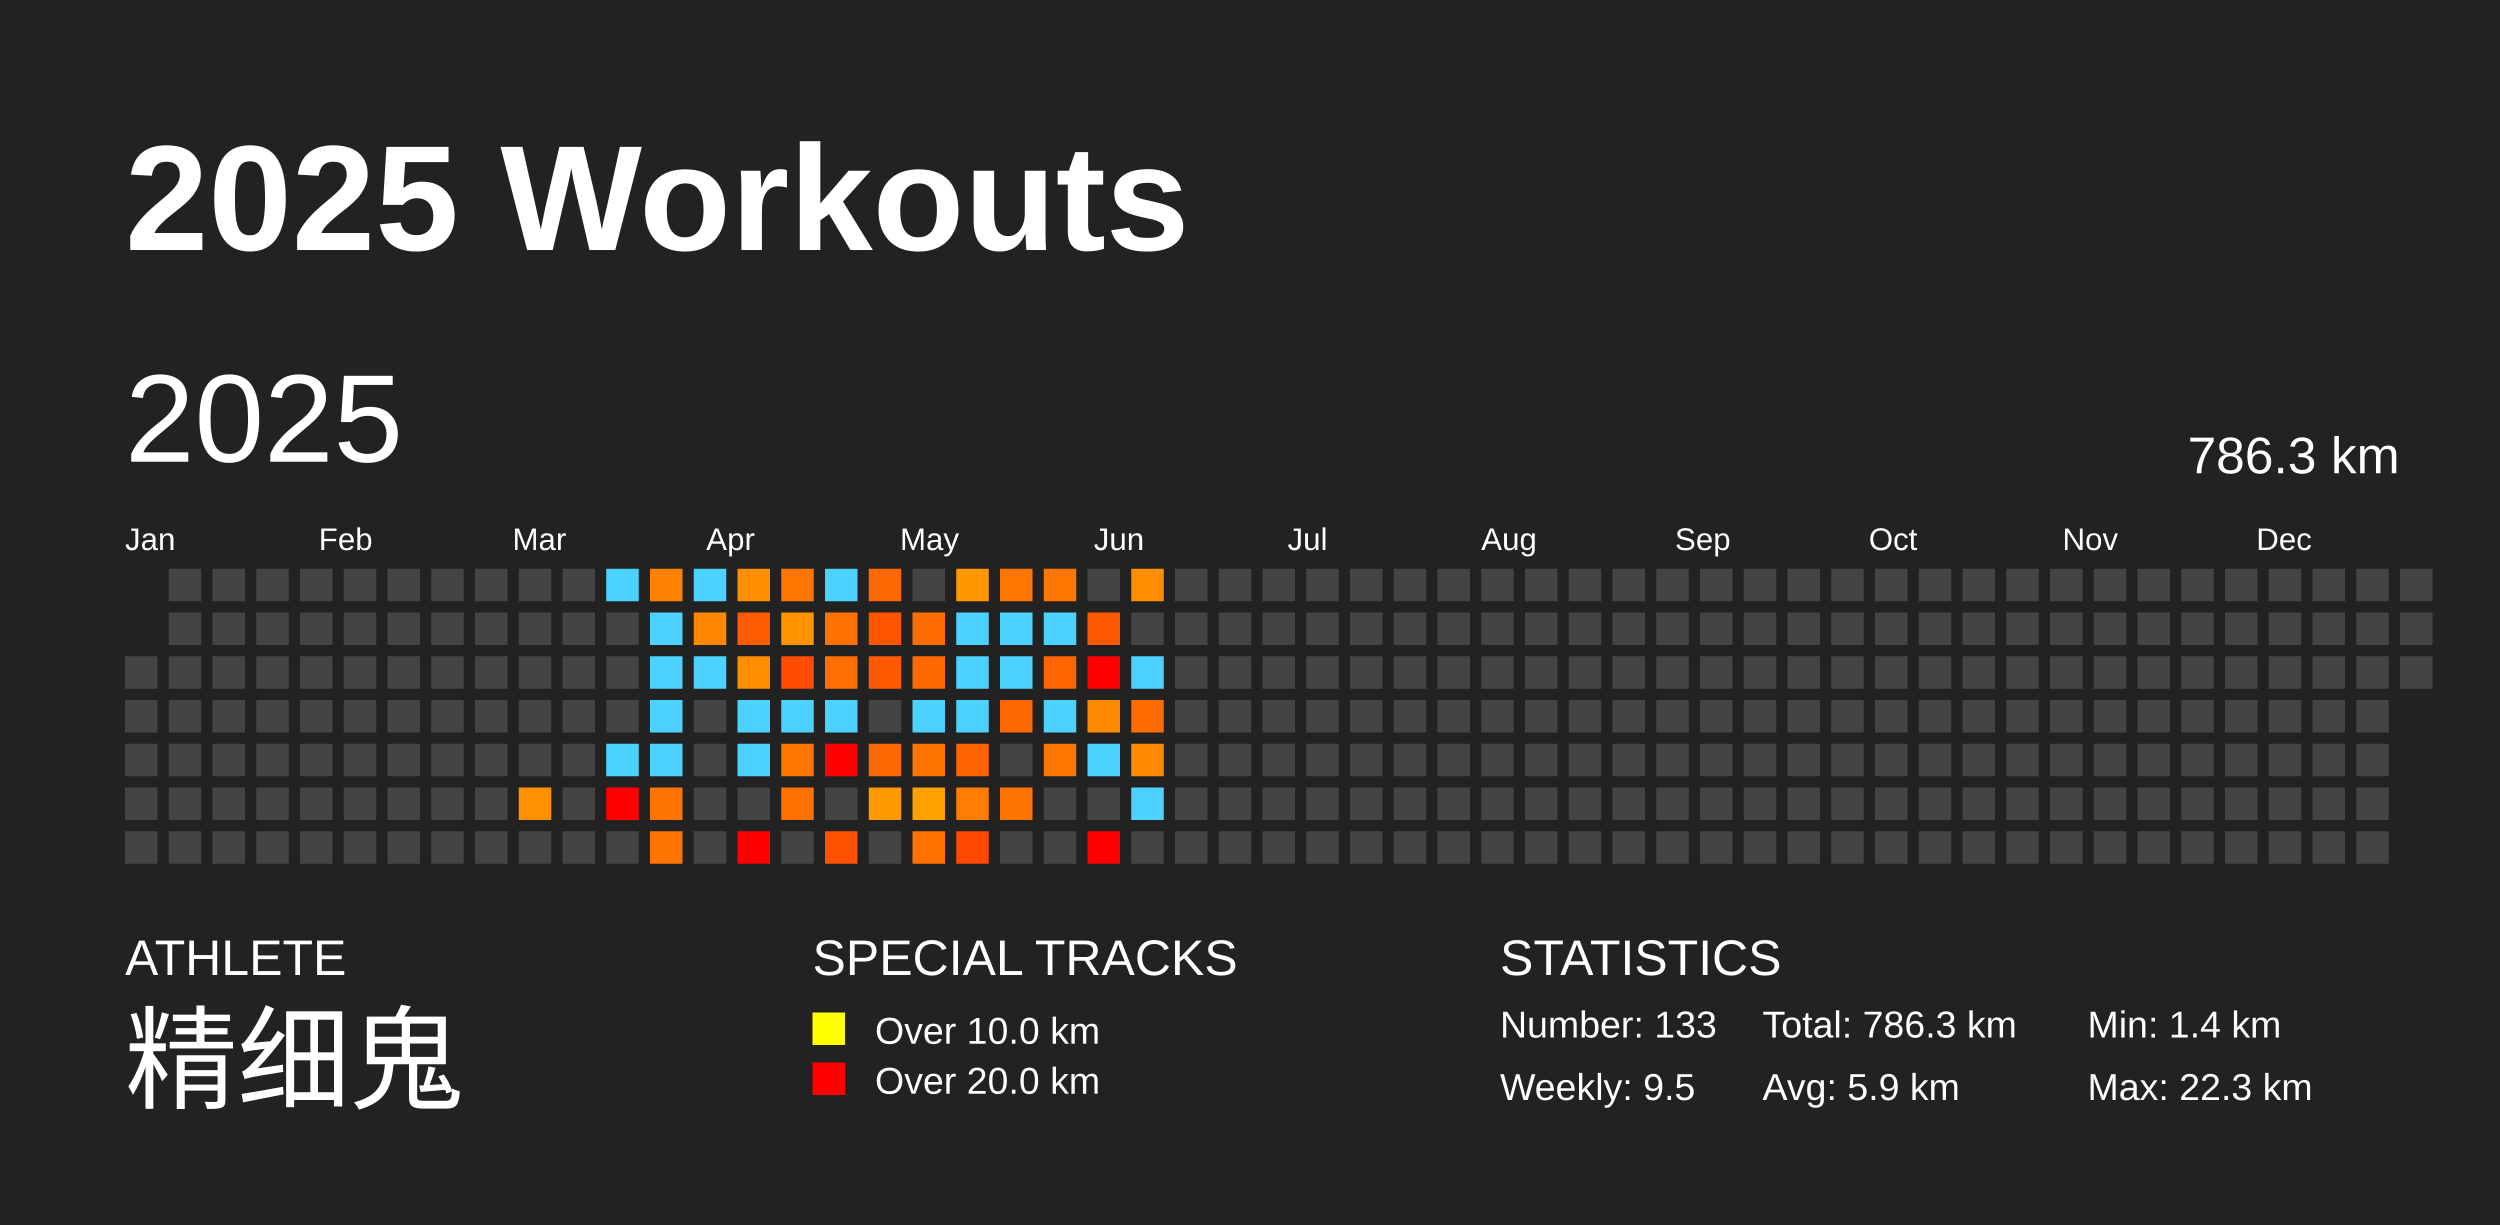
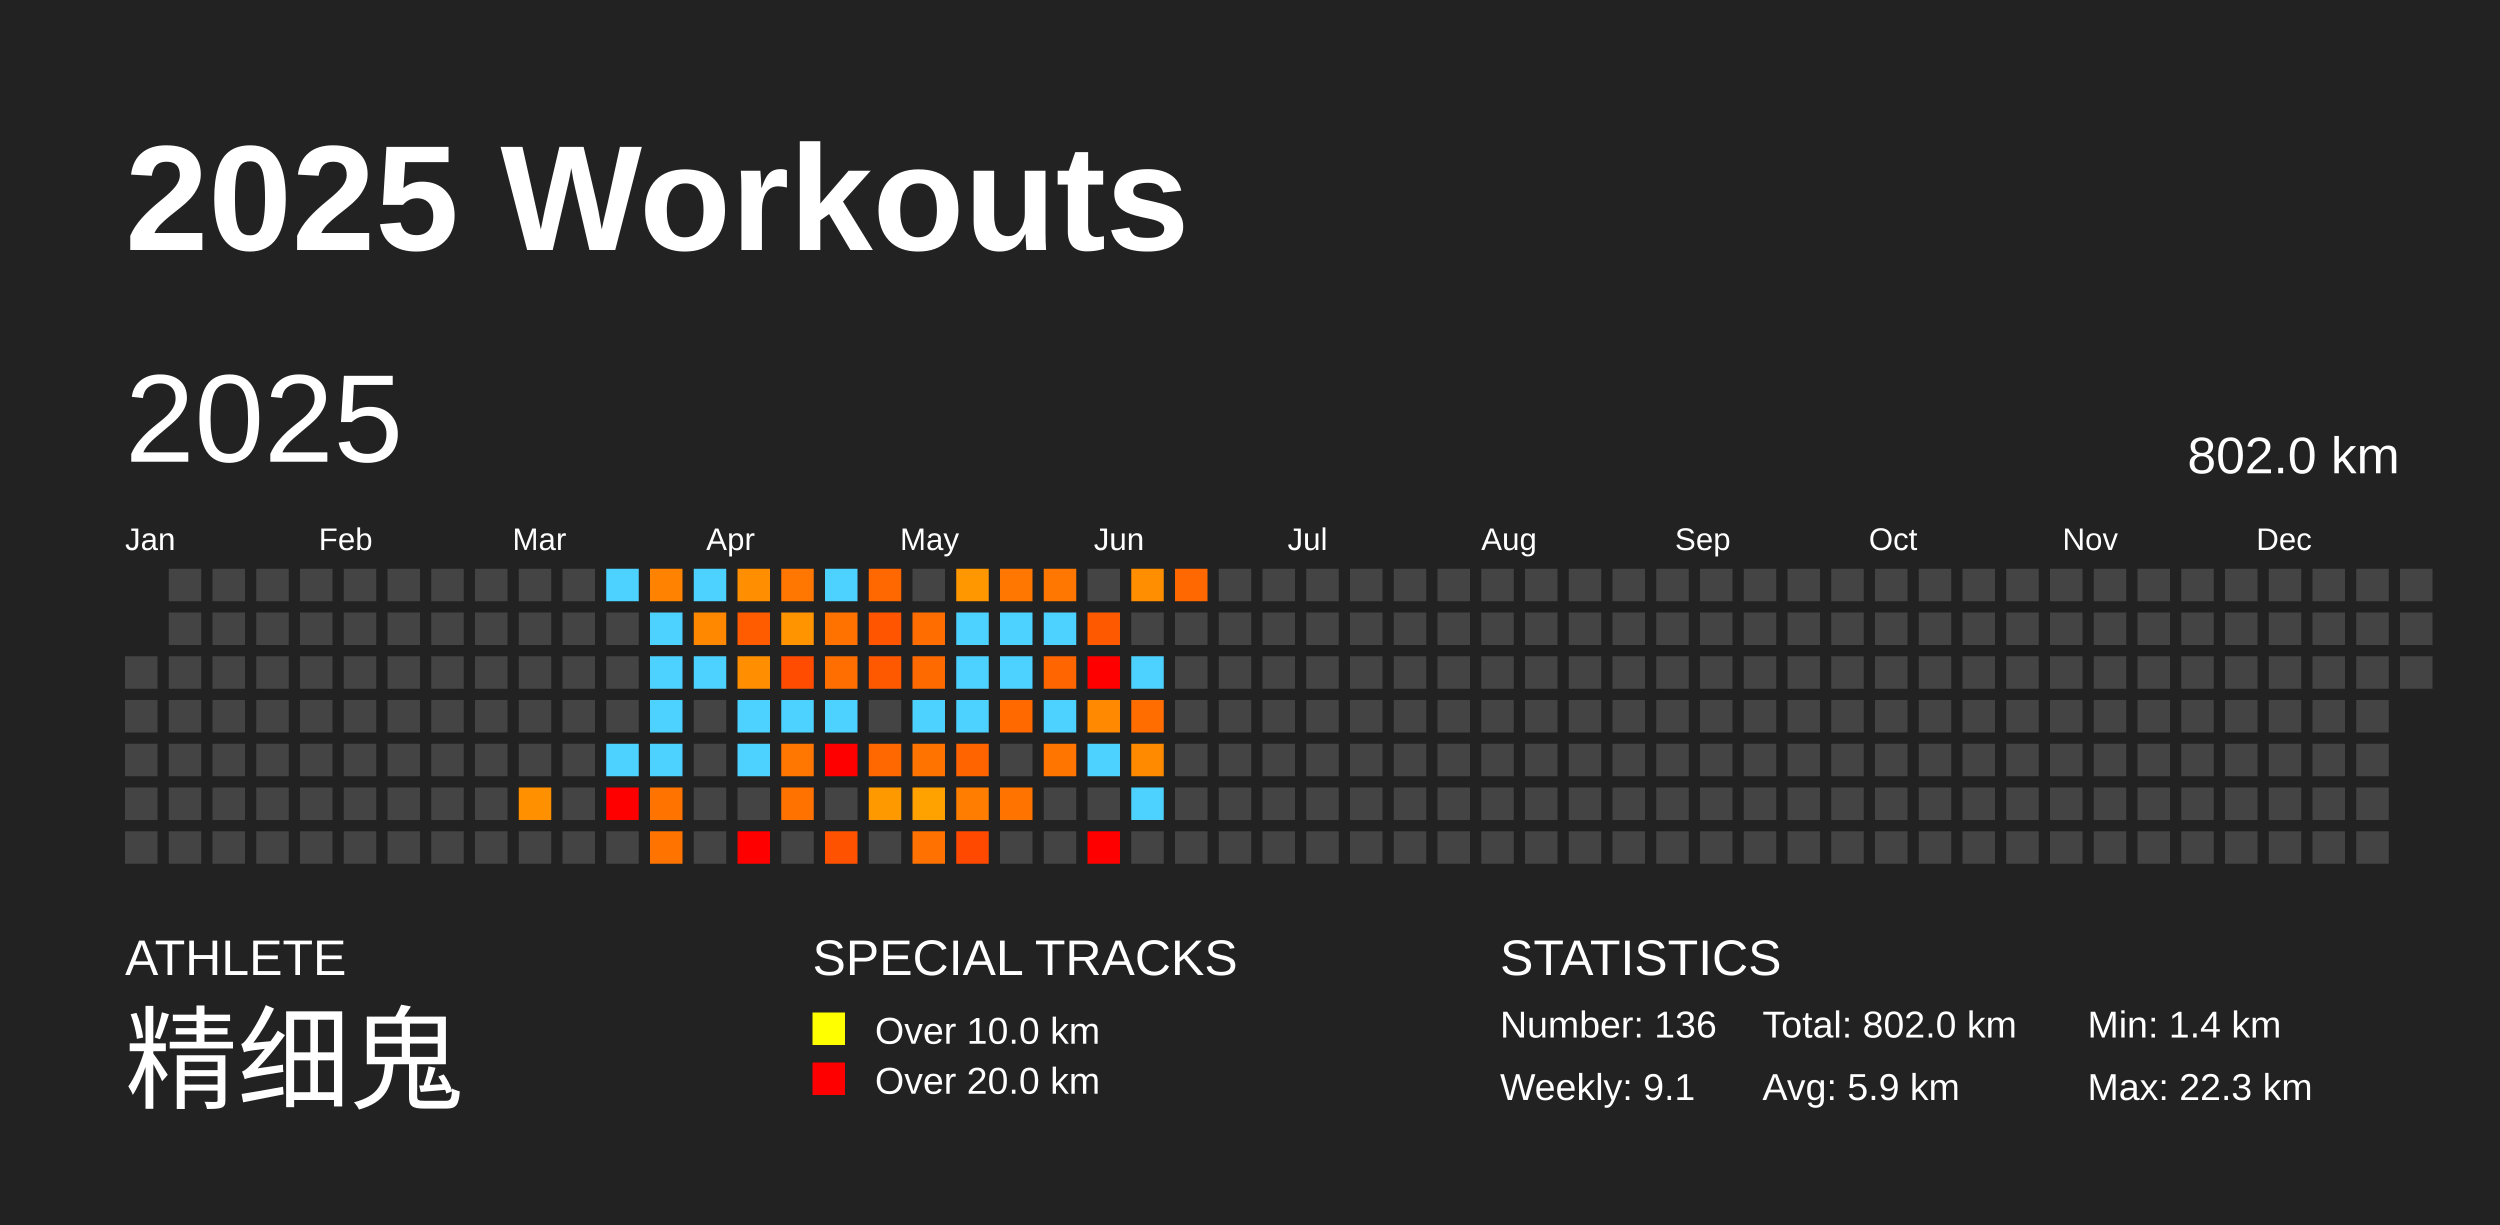
<svg xmlns="http://www.w3.org/2000/svg" baseProfile="full" height="98mm" version="1.1" viewBox="0,0,200,98" width="200mm">
  <defs />
  <rect fill="#222222" height="98" width="200" x="0" y="0" />
  <text fill="#FFFFFF" style="font-size:12px; font-family:Arial; font-weight:bold;" x="10" y="20">2025 Workouts</text>
  <text fill="#FFFFFF" style="font-size:4px; font-family:Arial" x="10" y="78">ATHLETE</text>
  <text fill="#FFFFFF" style="font-size:9px; font-family:Arial" x="10" y="88">精细鬼</text>
  <text fill="#FFFFFF" style="font-size:4px; font-family:Arial" x="65" y="78">SPECIAL TRACKS</text>
  <rect fill="yellow" height="2.6" width="2.6" x="65" y="81" />
  <text fill="#FFFFFF" style="font-size:3px; font-family:Arial" x="70" y="83.5">Over 10.0 km</text>
  <rect fill="red" height="2.6" width="2.6" x="65" y="85" />
  <text fill="#FFFFFF" style="font-size:3px; font-family:Arial" x="70" y="87.5">Over 20.0 km</text>
  <text fill="#FFFFFF" style="font-size:4px; font-family:Arial" x="120" y="78">STATISTICS</text>
-   <text fill="#FFFFFF" style="font-size:3px; font-family:Arial" x="120" y="83">Number: 133</text>
-   <text fill="#FFFFFF" style="font-size:3px; font-family:Arial" x="120" y="88">Weekly: 9.5</text>
-   <text fill="#FFFFFF" style="font-size:3px; font-family:Arial" x="141" y="83">Total: 786.3 km</text>
+   <text fill="#FFFFFF" style="font-size:3px; font-family:Arial" x="120" y="83">Number: 136</text>
+   <text fill="#FFFFFF" style="font-size:3px; font-family:Arial" x="120" y="88">Weekly: 9.1</text>
+   <text fill="#FFFFFF" style="font-size:3px; font-family:Arial" x="141" y="83">Total: 802.0 km</text>
  <text fill="#FFFFFF" style="font-size:3px; font-family:Arial" x="141" y="88">Avg: 5.9 km</text>
  <text fill="#FFFFFF" style="font-size:3px; font-family:Arial" x="167" y="83">Min: 1.4 km</text>
  <text fill="#FFFFFF" style="font-size:3px; font-family:Arial" x="167" y="88">Max: 22.3 km</text>
  <text dominant-baseline="hanging" fill="#FFFFFF" style="font-size:10.0px; font-family:Arial;" x="10" y="30">2025</text>
-   <text dominant-baseline="hanging" fill="#FFFFFF" style="font-size:4.125px; font-family:Arial;" x="175" y="35">786.3 km</text>
+   <text dominant-baseline="hanging" fill="#FFFFFF" style="font-size:4.125px; font-family:Arial;" x="175" y="35">802.0 km</text>
  <text fill="#FFFFFF" style="font-size:2.5px; font-family:Arial" x="10.0" y="44">Jan</text>
  <text fill="#FFFFFF" style="font-size:2.5px; font-family:Arial" x="25.5" y="44">Feb</text>
  <text fill="#FFFFFF" style="font-size:2.5px; font-family:Arial" x="41.0" y="44">Mar</text>
  <text fill="#FFFFFF" style="font-size:2.5px; font-family:Arial" x="56.5" y="44">Apr</text>
  <text fill="#FFFFFF" style="font-size:2.5px; font-family:Arial" x="72.0" y="44">May</text>
  <text fill="#FFFFFF" style="font-size:2.5px; font-family:Arial" x="87.5" y="44">Jun</text>
  <text fill="#FFFFFF" style="font-size:2.5px; font-family:Arial" x="103.0" y="44">Jul</text>
  <text fill="#FFFFFF" style="font-size:2.5px; font-family:Arial" x="118.5" y="44">Aug</text>
  <text fill="#FFFFFF" style="font-size:2.5px; font-family:Arial" x="134.0" y="44">Sep</text>
  <text fill="#FFFFFF" style="font-size:2.5px; font-family:Arial" x="149.5" y="44">Oct</text>
  <text fill="#FFFFFF" style="font-size:2.5px; font-family:Arial" x="165.0" y="44">Nov</text>
  <text fill="#FFFFFF" style="font-size:2.5px; font-family:Arial" x="180.5" y="44">Dec</text>
  <rect fill="#444444" height="2.6" width="2.6" x="10.0" y="52.5" />
  <rect fill="#444444" height="2.6" width="2.6" x="10.0" y="56.0" />
  <rect fill="#444444" height="2.6" width="2.6" x="10.0" y="59.5" />
  <rect fill="#444444" height="2.6" width="2.6" x="10.0" y="63.0" />
  <rect fill="#444444" height="2.6" width="2.6" x="10.0" y="66.5" />
  <rect fill="#444444" height="2.6" width="2.6" x="13.5" y="45.5" />
  <rect fill="#444444" height="2.6" width="2.6" x="13.5" y="49.0" />
  <rect fill="#444444" height="2.6" width="2.6" x="13.5" y="52.5" />
  <rect fill="#444444" height="2.6" width="2.6" x="13.5" y="56.0" />
  <rect fill="#444444" height="2.6" width="2.6" x="13.5" y="59.5" />
  <rect fill="#444444" height="2.6" width="2.6" x="13.5" y="63.0" />
  <rect fill="#444444" height="2.6" width="2.6" x="13.5" y="66.5" />
  <rect fill="#444444" height="2.6" width="2.6" x="17.0" y="45.5" />
  <rect fill="#444444" height="2.6" width="2.6" x="17.0" y="49.0" />
  <rect fill="#444444" height="2.6" width="2.6" x="17.0" y="52.5" />
  <rect fill="#444444" height="2.6" width="2.6" x="17.0" y="56.0" />
  <rect fill="#444444" height="2.6" width="2.6" x="17.0" y="59.5" />
  <rect fill="#444444" height="2.6" width="2.6" x="17.0" y="63.0" />
  <rect fill="#444444" height="2.6" width="2.6" x="17.0" y="66.5" />
  <rect fill="#444444" height="2.6" width="2.6" x="20.5" y="45.5" />
  <rect fill="#444444" height="2.6" width="2.6" x="20.5" y="49.0" />
  <rect fill="#444444" height="2.6" width="2.6" x="20.5" y="52.5" />
  <rect fill="#444444" height="2.6" width="2.6" x="20.5" y="56.0" />
  <rect fill="#444444" height="2.6" width="2.6" x="20.5" y="59.5" />
  <rect fill="#444444" height="2.6" width="2.6" x="20.5" y="63.0" />
  <rect fill="#444444" height="2.6" width="2.6" x="20.5" y="66.5" />
  <rect fill="#444444" height="2.6" width="2.6" x="24.0" y="45.5" />
  <rect fill="#444444" height="2.6" width="2.6" x="24.0" y="49.0" />
  <rect fill="#444444" height="2.6" width="2.6" x="24.0" y="52.5" />
  <rect fill="#444444" height="2.6" width="2.6" x="24.0" y="56.0" />
  <rect fill="#444444" height="2.6" width="2.6" x="24.0" y="59.5" />
  <rect fill="#444444" height="2.6" width="2.6" x="24.0" y="63.0" />
  <rect fill="#444444" height="2.6" width="2.6" x="24.0" y="66.5" />
  <rect fill="#444444" height="2.6" width="2.6" x="27.5" y="45.5" />
  <rect fill="#444444" height="2.6" width="2.6" x="27.5" y="49.0" />
  <rect fill="#444444" height="2.6" width="2.6" x="27.5" y="52.5" />
  <rect fill="#444444" height="2.6" width="2.6" x="27.5" y="56.0" />
  <rect fill="#444444" height="2.6" width="2.6" x="27.5" y="59.5" />
  <rect fill="#444444" height="2.6" width="2.6" x="27.5" y="63.0" />
  <rect fill="#444444" height="2.6" width="2.6" x="27.5" y="66.5" />
  <rect fill="#444444" height="2.6" width="2.6" x="31.0" y="45.5" />
  <rect fill="#444444" height="2.6" width="2.6" x="31.0" y="49.0" />
  <rect fill="#444444" height="2.6" width="2.6" x="31.0" y="52.5" />
  <rect fill="#444444" height="2.6" width="2.6" x="31.0" y="56.0" />
  <rect fill="#444444" height="2.6" width="2.6" x="31.0" y="59.5" />
  <rect fill="#444444" height="2.6" width="2.6" x="31.0" y="63.0" />
  <rect fill="#444444" height="2.6" width="2.6" x="31.0" y="66.5" />
  <rect fill="#444444" height="2.6" width="2.6" x="34.5" y="45.5" />
  <rect fill="#444444" height="2.6" width="2.6" x="34.5" y="49.0" />
  <rect fill="#444444" height="2.6" width="2.6" x="34.5" y="52.5" />
  <rect fill="#444444" height="2.6" width="2.6" x="34.5" y="56.0" />
  <rect fill="#444444" height="2.6" width="2.6" x="34.5" y="59.5" />
  <rect fill="#444444" height="2.6" width="2.6" x="34.5" y="63.0" />
  <rect fill="#444444" height="2.6" width="2.6" x="34.5" y="66.5" />
  <rect fill="#444444" height="2.6" width="2.6" x="38.0" y="45.5" />
  <rect fill="#444444" height="2.6" width="2.6" x="38.0" y="49.0" />
  <rect fill="#444444" height="2.6" width="2.6" x="38.0" y="52.5" />
  <rect fill="#444444" height="2.6" width="2.6" x="38.0" y="56.0" />
  <rect fill="#444444" height="2.6" width="2.6" x="38.0" y="59.5" />
  <rect fill="#444444" height="2.6" width="2.6" x="38.0" y="63.0" />
  <rect fill="#444444" height="2.6" width="2.6" x="38.0" y="66.5" />
  <rect fill="#444444" height="2.6" width="2.6" x="41.5" y="45.5" />
  <rect fill="#444444" height="2.6" width="2.6" x="41.5" y="49.0" />
  <rect fill="#444444" height="2.6" width="2.6" x="41.5" y="52.5" />
  <rect fill="#444444" height="2.6" width="2.6" x="41.5" y="56.0" />
  <rect fill="#444444" height="2.6" width="2.6" x="41.5" y="59.5" />
  <rect fill="#ff9000" height="2.6" width="2.6" x="41.5" y="63.0" />
  <rect fill="#444444" height="2.6" width="2.6" x="41.5" y="66.5" />
  <rect fill="#444444" height="2.6" width="2.6" x="45.0" y="45.5" />
  <rect fill="#444444" height="2.6" width="2.6" x="45.0" y="49.0" />
  <rect fill="#444444" height="2.6" width="2.6" x="45.0" y="52.5" />
  <rect fill="#444444" height="2.6" width="2.6" x="45.0" y="56.0" />
  <rect fill="#444444" height="2.6" width="2.6" x="45.0" y="59.5" />
  <rect fill="#444444" height="2.6" width="2.6" x="45.0" y="63.0" />
  <rect fill="#444444" height="2.6" width="2.6" x="45.0" y="66.5" />
  <rect fill="#4dd2ff" height="2.6" width="2.6" x="48.5" y="45.5" />
  <rect fill="#444444" height="2.6" width="2.6" x="48.5" y="49.0" />
  <rect fill="#444444" height="2.6" width="2.6" x="48.5" y="52.5" />
  <rect fill="#444444" height="2.6" width="2.6" x="48.5" y="56.0" />
  <rect fill="#4dd2ff" height="2.6" width="2.6" x="48.5" y="59.5" />
  <rect fill="red" height="2.6" width="2.6" x="48.5" y="63.0" />
  <rect fill="#444444" height="2.6" width="2.6" x="48.5" y="66.5" />
  <rect fill="#ff8200" height="2.6" width="2.6" x="52.0" y="45.5" />
  <rect fill="#4dd2ff" height="2.6" width="2.6" x="52.0" y="49.0" />
  <rect fill="#4dd2ff" height="2.6" width="2.6" x="52.0" y="52.5" />
  <rect fill="#4dd2ff" height="2.6" width="2.6" x="52.0" y="56.0" />
  <rect fill="#4dd2ff" height="2.6" width="2.6" x="52.0" y="59.5" />
  <rect fill="#ff7300" height="2.6" width="2.6" x="52.0" y="63.0" />
  <rect fill="#ff7300" height="2.6" width="2.6" x="52.0" y="66.5" />
  <rect fill="#4dd2ff" height="2.6" width="2.6" x="55.5" y="45.5" />
  <rect fill="#ff8800" height="2.6" width="2.6" x="55.5" y="49.0" />
  <rect fill="#4dd2ff" height="2.6" width="2.6" x="55.5" y="52.5" />
  <rect fill="#444444" height="2.6" width="2.6" x="55.5" y="56.0" />
  <rect fill="#444444" height="2.6" width="2.6" x="55.5" y="59.5" />
  <rect fill="#444444" height="2.6" width="2.6" x="55.5" y="63.0" />
  <rect fill="#444444" height="2.6" width="2.6" x="55.5" y="66.5" />
  <rect fill="#ff8f00" height="2.6" width="2.6" x="59.0" y="45.5" />
  <rect fill="#ff5c00" height="2.6" width="2.6" x="59.0" y="49.0" />
  <rect fill="#ff8e00" height="2.6" width="2.6" x="59.0" y="52.5" />
  <rect fill="#4dd2ff" height="2.6" width="2.6" x="59.0" y="56.0" />
  <rect fill="#4dd2ff" height="2.6" width="2.6" x="59.0" y="59.5" />
  <rect fill="#444444" height="2.6" width="2.6" x="59.0" y="63.0" />
  <rect fill="red" height="2.6" width="2.6" x="59.0" y="66.5" />
  <rect fill="#ff7600" height="2.6" width="2.6" x="62.5" y="45.5" />
  <rect fill="#ff9300" height="2.6" width="2.6" x="62.5" y="49.0" />
  <rect fill="#ff4c00" height="2.6" width="2.6" x="62.5" y="52.5" />
  <rect fill="#4dd2ff" height="2.6" width="2.6" x="62.5" y="56.0" />
  <rect fill="#ff7600" height="2.6" width="2.6" x="62.5" y="59.5" />
  <rect fill="#ff7200" height="2.6" width="2.6" x="62.5" y="63.0" />
  <rect fill="#444444" height="2.6" width="2.6" x="62.5" y="66.5" />
  <rect fill="#4dd2ff" height="2.6" width="2.6" x="66.0" y="45.5" />
  <rect fill="#ff7200" height="2.6" width="2.6" x="66.0" y="49.0" />
  <rect fill="#ff6e00" height="2.6" width="2.6" x="66.0" y="52.5" />
  <rect fill="#4dd2ff" height="2.6" width="2.6" x="66.0" y="56.0" />
  <rect fill="red" height="2.6" width="2.6" x="66.0" y="59.5" />
  <rect fill="#444444" height="2.6" width="2.6" x="66.0" y="63.0" />
  <rect fill="#ff5200" height="2.6" width="2.6" x="66.0" y="66.5" />
  <rect fill="#ff6800" height="2.6" width="2.6" x="69.5" y="45.5" />
  <rect fill="#ff5500" height="2.6" width="2.6" x="69.5" y="49.0" />
  <rect fill="#ff5900" height="2.6" width="2.6" x="69.5" y="52.5" />
  <rect fill="#444444" height="2.6" width="2.6" x="69.5" y="56.0" />
  <rect fill="#ff6800" height="2.6" width="2.6" x="69.5" y="59.5" />
  <rect fill="#ff9900" height="2.6" width="2.6" x="69.5" y="63.0" />
  <rect fill="#444444" height="2.6" width="2.6" x="69.5" y="66.5" />
  <rect fill="#444444" height="2.6" width="2.6" x="73.0" y="45.5" />
  <rect fill="#ff6d00" height="2.6" width="2.6" x="73.0" y="49.0" />
  <rect fill="#ff6a00" height="2.6" width="2.6" x="73.0" y="52.5" />
  <rect fill="#4dd2ff" height="2.6" width="2.6" x="73.0" y="56.0" />
  <rect fill="#ff7400" height="2.6" width="2.6" x="73.0" y="59.5" />
  <rect fill="#ffa200" height="2.6" width="2.6" x="73.0" y="63.0" />
  <rect fill="#ff7100" height="2.6" width="2.6" x="73.0" y="66.5" />
  <rect fill="#ff9800" height="2.6" width="2.6" x="76.5" y="45.5" />
  <rect fill="#4dd2ff" height="2.6" width="2.6" x="76.5" y="49.0" />
  <rect fill="#4dd2ff" height="2.6" width="2.6" x="76.5" y="52.5" />
  <rect fill="#4dd2ff" height="2.6" width="2.6" x="76.5" y="56.0" />
  <rect fill="#ff6400" height="2.6" width="2.6" x="76.5" y="59.5" />
  <rect fill="#ff7d00" height="2.6" width="2.6" x="76.5" y="63.0" />
  <rect fill="#ff4900" height="2.6" width="2.6" x="76.5" y="66.5" />
  <rect fill="#ff7600" height="2.6" width="2.6" x="80.0" y="45.5" />
  <rect fill="#4dd2ff" height="2.6" width="2.6" x="80.0" y="49.0" />
  <rect fill="#4dd2ff" height="2.6" width="2.6" x="80.0" y="52.5" />
  <rect fill="#ff6900" height="2.6" width="2.6" x="80.0" y="56.0" />
  <rect fill="#444444" height="2.6" width="2.6" x="80.0" y="59.5" />
  <rect fill="#ff7300" height="2.6" width="2.6" x="80.0" y="63.0" />
  <rect fill="#444444" height="2.6" width="2.6" x="80.0" y="66.5" />
  <rect fill="#ff7700" height="2.6" width="2.6" x="83.5" y="45.5" />
  <rect fill="#4dd2ff" height="2.6" width="2.6" x="83.5" y="49.0" />
  <rect fill="#ff6500" height="2.6" width="2.6" x="83.5" y="52.5" />
  <rect fill="#4dd2ff" height="2.6" width="2.6" x="83.5" y="56.0" />
  <rect fill="#ff7500" height="2.6" width="2.6" x="83.5" y="59.5" />
  <rect fill="#444444" height="2.6" width="2.6" x="83.5" y="63.0" />
  <rect fill="#444444" height="2.6" width="2.6" x="83.5" y="66.5" />
  <rect fill="#444444" height="2.6" width="2.6" x="87.0" y="45.5" />
  <rect fill="#ff5900" height="2.6" width="2.6" x="87.0" y="49.0" />
  <rect fill="red" height="2.6" width="2.6" x="87.0" y="52.5" />
  <rect fill="#ff8900" height="2.6" width="2.6" x="87.0" y="56.0" />
  <rect fill="#4dd2ff" height="2.6" width="2.6" x="87.0" y="59.5" />
  <rect fill="#444444" height="2.6" width="2.6" x="87.0" y="63.0" />
  <rect fill="red" height="2.6" width="2.6" x="87.0" y="66.5" />
  <rect fill="#ff8e00" height="2.6" width="2.6" x="90.5" y="45.5" />
  <rect fill="#444444" height="2.6" width="2.6" x="90.5" y="49.0" />
  <rect fill="#4dd2ff" height="2.6" width="2.6" x="90.5" y="52.5" />
  <rect fill="#ff6c00" height="2.6" width="2.6" x="90.5" y="56.0" />
  <rect fill="#ff8a00" height="2.6" width="2.6" x="90.5" y="59.5" />
  <rect fill="#4dd2ff" height="2.6" width="2.6" x="90.5" y="63.0" />
  <rect fill="#444444" height="2.6" width="2.6" x="90.5" y="66.5" />
-   <rect fill="#444444" height="2.6" width="2.6" x="94.0" y="45.5" />
+   <rect fill="#ff6800" height="2.6" width="2.6" x="94.0" y="45.5" />
  <rect fill="#444444" height="2.6" width="2.6" x="94.0" y="49.0" />
  <rect fill="#444444" height="2.6" width="2.6" x="94.0" y="52.5" />
  <rect fill="#444444" height="2.6" width="2.6" x="94.0" y="56.0" />
  <rect fill="#444444" height="2.6" width="2.6" x="94.0" y="59.5" />
  <rect fill="#444444" height="2.6" width="2.6" x="94.0" y="63.0" />
  <rect fill="#444444" height="2.6" width="2.6" x="94.0" y="66.5" />
  <rect fill="#444444" height="2.6" width="2.6" x="97.5" y="45.5" />
  <rect fill="#444444" height="2.6" width="2.6" x="97.5" y="49.0" />
  <rect fill="#444444" height="2.6" width="2.6" x="97.5" y="52.5" />
  <rect fill="#444444" height="2.6" width="2.6" x="97.5" y="56.0" />
  <rect fill="#444444" height="2.6" width="2.6" x="97.5" y="59.5" />
  <rect fill="#444444" height="2.6" width="2.6" x="97.5" y="63.0" />
  <rect fill="#444444" height="2.6" width="2.6" x="97.5" y="66.5" />
  <rect fill="#444444" height="2.6" width="2.6" x="101.0" y="45.5" />
  <rect fill="#444444" height="2.6" width="2.6" x="101.0" y="49.0" />
  <rect fill="#444444" height="2.6" width="2.6" x="101.0" y="52.5" />
  <rect fill="#444444" height="2.6" width="2.6" x="101.0" y="56.0" />
  <rect fill="#444444" height="2.6" width="2.6" x="101.0" y="59.5" />
  <rect fill="#444444" height="2.6" width="2.6" x="101.0" y="63.0" />
  <rect fill="#444444" height="2.6" width="2.6" x="101.0" y="66.5" />
  <rect fill="#444444" height="2.6" width="2.6" x="104.5" y="45.5" />
  <rect fill="#444444" height="2.6" width="2.6" x="104.5" y="49.0" />
  <rect fill="#444444" height="2.6" width="2.6" x="104.5" y="52.5" />
  <rect fill="#444444" height="2.6" width="2.6" x="104.5" y="56.0" />
  <rect fill="#444444" height="2.6" width="2.6" x="104.5" y="59.5" />
  <rect fill="#444444" height="2.6" width="2.6" x="104.5" y="63.0" />
  <rect fill="#444444" height="2.6" width="2.6" x="104.5" y="66.5" />
  <rect fill="#444444" height="2.6" width="2.6" x="108.0" y="45.5" />
  <rect fill="#444444" height="2.6" width="2.6" x="108.0" y="49.0" />
  <rect fill="#444444" height="2.6" width="2.6" x="108.0" y="52.5" />
  <rect fill="#444444" height="2.6" width="2.6" x="108.0" y="56.0" />
  <rect fill="#444444" height="2.6" width="2.6" x="108.0" y="59.5" />
  <rect fill="#444444" height="2.6" width="2.6" x="108.0" y="63.0" />
  <rect fill="#444444" height="2.6" width="2.6" x="108.0" y="66.5" />
  <rect fill="#444444" height="2.6" width="2.6" x="111.5" y="45.5" />
  <rect fill="#444444" height="2.6" width="2.6" x="111.5" y="49.0" />
  <rect fill="#444444" height="2.6" width="2.6" x="111.5" y="52.5" />
  <rect fill="#444444" height="2.6" width="2.6" x="111.5" y="56.0" />
  <rect fill="#444444" height="2.6" width="2.6" x="111.5" y="59.5" />
  <rect fill="#444444" height="2.6" width="2.6" x="111.5" y="63.0" />
  <rect fill="#444444" height="2.6" width="2.6" x="111.5" y="66.5" />
  <rect fill="#444444" height="2.6" width="2.6" x="115.0" y="45.5" />
  <rect fill="#444444" height="2.6" width="2.6" x="115.0" y="49.0" />
  <rect fill="#444444" height="2.6" width="2.6" x="115.0" y="52.5" />
  <rect fill="#444444" height="2.6" width="2.6" x="115.0" y="56.0" />
  <rect fill="#444444" height="2.6" width="2.6" x="115.0" y="59.5" />
  <rect fill="#444444" height="2.6" width="2.6" x="115.0" y="63.0" />
  <rect fill="#444444" height="2.6" width="2.6" x="115.0" y="66.5" />
  <rect fill="#444444" height="2.6" width="2.6" x="118.5" y="45.5" />
  <rect fill="#444444" height="2.6" width="2.6" x="118.5" y="49.0" />
  <rect fill="#444444" height="2.6" width="2.6" x="118.5" y="52.5" />
  <rect fill="#444444" height="2.6" width="2.6" x="118.5" y="56.0" />
  <rect fill="#444444" height="2.6" width="2.6" x="118.5" y="59.5" />
  <rect fill="#444444" height="2.6" width="2.6" x="118.5" y="63.0" />
  <rect fill="#444444" height="2.6" width="2.6" x="118.5" y="66.5" />
  <rect fill="#444444" height="2.6" width="2.6" x="122.0" y="45.5" />
  <rect fill="#444444" height="2.6" width="2.6" x="122.0" y="49.0" />
  <rect fill="#444444" height="2.6" width="2.6" x="122.0" y="52.5" />
  <rect fill="#444444" height="2.6" width="2.6" x="122.0" y="56.0" />
  <rect fill="#444444" height="2.6" width="2.6" x="122.0" y="59.5" />
  <rect fill="#444444" height="2.6" width="2.6" x="122.0" y="63.0" />
  <rect fill="#444444" height="2.6" width="2.6" x="122.0" y="66.5" />
  <rect fill="#444444" height="2.6" width="2.6" x="125.5" y="45.5" />
  <rect fill="#444444" height="2.6" width="2.6" x="125.5" y="49.0" />
  <rect fill="#444444" height="2.6" width="2.6" x="125.5" y="52.5" />
  <rect fill="#444444" height="2.6" width="2.6" x="125.5" y="56.0" />
  <rect fill="#444444" height="2.6" width="2.6" x="125.5" y="59.5" />
  <rect fill="#444444" height="2.6" width="2.6" x="125.5" y="63.0" />
  <rect fill="#444444" height="2.6" width="2.6" x="125.5" y="66.5" />
  <rect fill="#444444" height="2.6" width="2.6" x="129.0" y="45.5" />
  <rect fill="#444444" height="2.6" width="2.6" x="129.0" y="49.0" />
  <rect fill="#444444" height="2.6" width="2.6" x="129.0" y="52.5" />
  <rect fill="#444444" height="2.6" width="2.6" x="129.0" y="56.0" />
  <rect fill="#444444" height="2.6" width="2.6" x="129.0" y="59.5" />
  <rect fill="#444444" height="2.6" width="2.6" x="129.0" y="63.0" />
  <rect fill="#444444" height="2.6" width="2.6" x="129.0" y="66.5" />
  <rect fill="#444444" height="2.6" width="2.6" x="132.5" y="45.5" />
  <rect fill="#444444" height="2.6" width="2.6" x="132.5" y="49.0" />
  <rect fill="#444444" height="2.6" width="2.6" x="132.5" y="52.5" />
  <rect fill="#444444" height="2.6" width="2.6" x="132.5" y="56.0" />
  <rect fill="#444444" height="2.6" width="2.6" x="132.5" y="59.5" />
  <rect fill="#444444" height="2.6" width="2.6" x="132.5" y="63.0" />
  <rect fill="#444444" height="2.6" width="2.6" x="132.5" y="66.5" />
  <rect fill="#444444" height="2.6" width="2.6" x="136.0" y="45.5" />
  <rect fill="#444444" height="2.6" width="2.6" x="136.0" y="49.0" />
  <rect fill="#444444" height="2.6" width="2.6" x="136.0" y="52.5" />
  <rect fill="#444444" height="2.6" width="2.6" x="136.0" y="56.0" />
  <rect fill="#444444" height="2.6" width="2.6" x="136.0" y="59.5" />
  <rect fill="#444444" height="2.6" width="2.6" x="136.0" y="63.0" />
  <rect fill="#444444" height="2.6" width="2.6" x="136.0" y="66.5" />
  <rect fill="#444444" height="2.6" width="2.6" x="139.5" y="45.5" />
  <rect fill="#444444" height="2.6" width="2.6" x="139.5" y="49.0" />
  <rect fill="#444444" height="2.6" width="2.6" x="139.5" y="52.5" />
  <rect fill="#444444" height="2.6" width="2.6" x="139.5" y="56.0" />
  <rect fill="#444444" height="2.6" width="2.6" x="139.5" y="59.5" />
  <rect fill="#444444" height="2.6" width="2.6" x="139.5" y="63.0" />
  <rect fill="#444444" height="2.6" width="2.6" x="139.5" y="66.5" />
  <rect fill="#444444" height="2.6" width="2.6" x="143.0" y="45.5" />
  <rect fill="#444444" height="2.6" width="2.6" x="143.0" y="49.0" />
  <rect fill="#444444" height="2.6" width="2.6" x="143.0" y="52.5" />
  <rect fill="#444444" height="2.6" width="2.6" x="143.0" y="56.0" />
  <rect fill="#444444" height="2.6" width="2.6" x="143.0" y="59.5" />
  <rect fill="#444444" height="2.6" width="2.6" x="143.0" y="63.0" />
  <rect fill="#444444" height="2.6" width="2.6" x="143.0" y="66.5" />
  <rect fill="#444444" height="2.6" width="2.6" x="146.5" y="45.5" />
  <rect fill="#444444" height="2.6" width="2.6" x="146.5" y="49.0" />
  <rect fill="#444444" height="2.6" width="2.6" x="146.5" y="52.5" />
  <rect fill="#444444" height="2.6" width="2.6" x="146.5" y="56.0" />
  <rect fill="#444444" height="2.6" width="2.6" x="146.5" y="59.5" />
  <rect fill="#444444" height="2.6" width="2.6" x="146.5" y="63.0" />
  <rect fill="#444444" height="2.6" width="2.6" x="146.5" y="66.5" />
  <rect fill="#444444" height="2.6" width="2.6" x="150.0" y="45.5" />
  <rect fill="#444444" height="2.6" width="2.6" x="150.0" y="49.0" />
  <rect fill="#444444" height="2.6" width="2.6" x="150.0" y="52.5" />
  <rect fill="#444444" height="2.6" width="2.6" x="150.0" y="56.0" />
  <rect fill="#444444" height="2.6" width="2.6" x="150.0" y="59.5" />
  <rect fill="#444444" height="2.6" width="2.6" x="150.0" y="63.0" />
  <rect fill="#444444" height="2.6" width="2.6" x="150.0" y="66.5" />
  <rect fill="#444444" height="2.6" width="2.6" x="153.5" y="45.5" />
  <rect fill="#444444" height="2.6" width="2.6" x="153.5" y="49.0" />
  <rect fill="#444444" height="2.6" width="2.6" x="153.5" y="52.5" />
  <rect fill="#444444" height="2.6" width="2.6" x="153.5" y="56.0" />
  <rect fill="#444444" height="2.6" width="2.6" x="153.5" y="59.5" />
  <rect fill="#444444" height="2.6" width="2.6" x="153.5" y="63.0" />
  <rect fill="#444444" height="2.6" width="2.6" x="153.5" y="66.5" />
  <rect fill="#444444" height="2.6" width="2.6" x="157.0" y="45.5" />
  <rect fill="#444444" height="2.6" width="2.6" x="157.0" y="49.0" />
  <rect fill="#444444" height="2.6" width="2.6" x="157.0" y="52.5" />
  <rect fill="#444444" height="2.6" width="2.6" x="157.0" y="56.0" />
  <rect fill="#444444" height="2.6" width="2.6" x="157.0" y="59.5" />
  <rect fill="#444444" height="2.6" width="2.6" x="157.0" y="63.0" />
  <rect fill="#444444" height="2.6" width="2.6" x="157.0" y="66.5" />
  <rect fill="#444444" height="2.6" width="2.6" x="160.5" y="45.5" />
  <rect fill="#444444" height="2.6" width="2.6" x="160.5" y="49.0" />
  <rect fill="#444444" height="2.6" width="2.6" x="160.5" y="52.5" />
  <rect fill="#444444" height="2.6" width="2.6" x="160.5" y="56.0" />
  <rect fill="#444444" height="2.6" width="2.6" x="160.5" y="59.5" />
  <rect fill="#444444" height="2.6" width="2.6" x="160.5" y="63.0" />
  <rect fill="#444444" height="2.6" width="2.6" x="160.5" y="66.5" />
  <rect fill="#444444" height="2.6" width="2.6" x="164.0" y="45.5" />
  <rect fill="#444444" height="2.6" width="2.6" x="164.0" y="49.0" />
  <rect fill="#444444" height="2.6" width="2.6" x="164.0" y="52.5" />
  <rect fill="#444444" height="2.6" width="2.6" x="164.0" y="56.0" />
  <rect fill="#444444" height="2.6" width="2.6" x="164.0" y="59.5" />
  <rect fill="#444444" height="2.6" width="2.6" x="164.0" y="63.0" />
  <rect fill="#444444" height="2.6" width="2.6" x="164.0" y="66.5" />
  <rect fill="#444444" height="2.6" width="2.6" x="167.5" y="45.5" />
  <rect fill="#444444" height="2.6" width="2.6" x="167.5" y="49.0" />
  <rect fill="#444444" height="2.6" width="2.6" x="167.5" y="52.5" />
  <rect fill="#444444" height="2.6" width="2.6" x="167.5" y="56.0" />
  <rect fill="#444444" height="2.6" width="2.6" x="167.5" y="59.5" />
  <rect fill="#444444" height="2.6" width="2.6" x="167.5" y="63.0" />
  <rect fill="#444444" height="2.6" width="2.6" x="167.5" y="66.5" />
  <rect fill="#444444" height="2.6" width="2.6" x="171.0" y="45.5" />
  <rect fill="#444444" height="2.6" width="2.6" x="171.0" y="49.0" />
  <rect fill="#444444" height="2.6" width="2.6" x="171.0" y="52.5" />
  <rect fill="#444444" height="2.6" width="2.6" x="171.0" y="56.0" />
  <rect fill="#444444" height="2.6" width="2.6" x="171.0" y="59.5" />
  <rect fill="#444444" height="2.6" width="2.6" x="171.0" y="63.0" />
  <rect fill="#444444" height="2.6" width="2.6" x="171.0" y="66.5" />
  <rect fill="#444444" height="2.6" width="2.6" x="174.5" y="45.5" />
  <rect fill="#444444" height="2.6" width="2.6" x="174.5" y="49.0" />
  <rect fill="#444444" height="2.6" width="2.6" x="174.5" y="52.5" />
  <rect fill="#444444" height="2.6" width="2.6" x="174.5" y="56.0" />
  <rect fill="#444444" height="2.6" width="2.6" x="174.5" y="59.5" />
  <rect fill="#444444" height="2.6" width="2.6" x="174.5" y="63.0" />
  <rect fill="#444444" height="2.6" width="2.6" x="174.5" y="66.5" />
  <rect fill="#444444" height="2.6" width="2.6" x="178.0" y="45.5" />
  <rect fill="#444444" height="2.6" width="2.6" x="178.0" y="49.0" />
  <rect fill="#444444" height="2.6" width="2.6" x="178.0" y="52.5" />
  <rect fill="#444444" height="2.6" width="2.6" x="178.0" y="56.0" />
  <rect fill="#444444" height="2.6" width="2.6" x="178.0" y="59.5" />
  <rect fill="#444444" height="2.6" width="2.6" x="178.0" y="63.0" />
  <rect fill="#444444" height="2.6" width="2.6" x="178.0" y="66.5" />
  <rect fill="#444444" height="2.6" width="2.6" x="181.5" y="45.5" />
  <rect fill="#444444" height="2.6" width="2.6" x="181.5" y="49.0" />
  <rect fill="#444444" height="2.6" width="2.6" x="181.5" y="52.5" />
  <rect fill="#444444" height="2.6" width="2.6" x="181.5" y="56.0" />
  <rect fill="#444444" height="2.6" width="2.6" x="181.5" y="59.5" />
  <rect fill="#444444" height="2.6" width="2.6" x="181.5" y="63.0" />
  <rect fill="#444444" height="2.6" width="2.6" x="181.5" y="66.5" />
  <rect fill="#444444" height="2.6" width="2.6" x="185.0" y="45.5" />
  <rect fill="#444444" height="2.6" width="2.6" x="185.0" y="49.0" />
  <rect fill="#444444" height="2.6" width="2.6" x="185.0" y="52.5" />
  <rect fill="#444444" height="2.6" width="2.6" x="185.0" y="56.0" />
  <rect fill="#444444" height="2.6" width="2.6" x="185.0" y="59.5" />
  <rect fill="#444444" height="2.6" width="2.6" x="185.0" y="63.0" />
  <rect fill="#444444" height="2.6" width="2.6" x="185.0" y="66.5" />
  <rect fill="#444444" height="2.6" width="2.6" x="188.5" y="45.5" />
  <rect fill="#444444" height="2.6" width="2.6" x="188.5" y="49.0" />
  <rect fill="#444444" height="2.6" width="2.6" x="188.5" y="52.5" />
  <rect fill="#444444" height="2.6" width="2.6" x="188.5" y="56.0" />
  <rect fill="#444444" height="2.6" width="2.6" x="188.5" y="59.5" />
  <rect fill="#444444" height="2.6" width="2.6" x="188.5" y="63.0" />
  <rect fill="#444444" height="2.6" width="2.6" x="188.5" y="66.5" />
  <rect fill="#444444" height="2.6" width="2.6" x="192.0" y="45.5" />
  <rect fill="#444444" height="2.6" width="2.6" x="192.0" y="49.0" />
  <rect fill="#444444" height="2.6" width="2.6" x="192.0" y="52.5" />
</svg>
